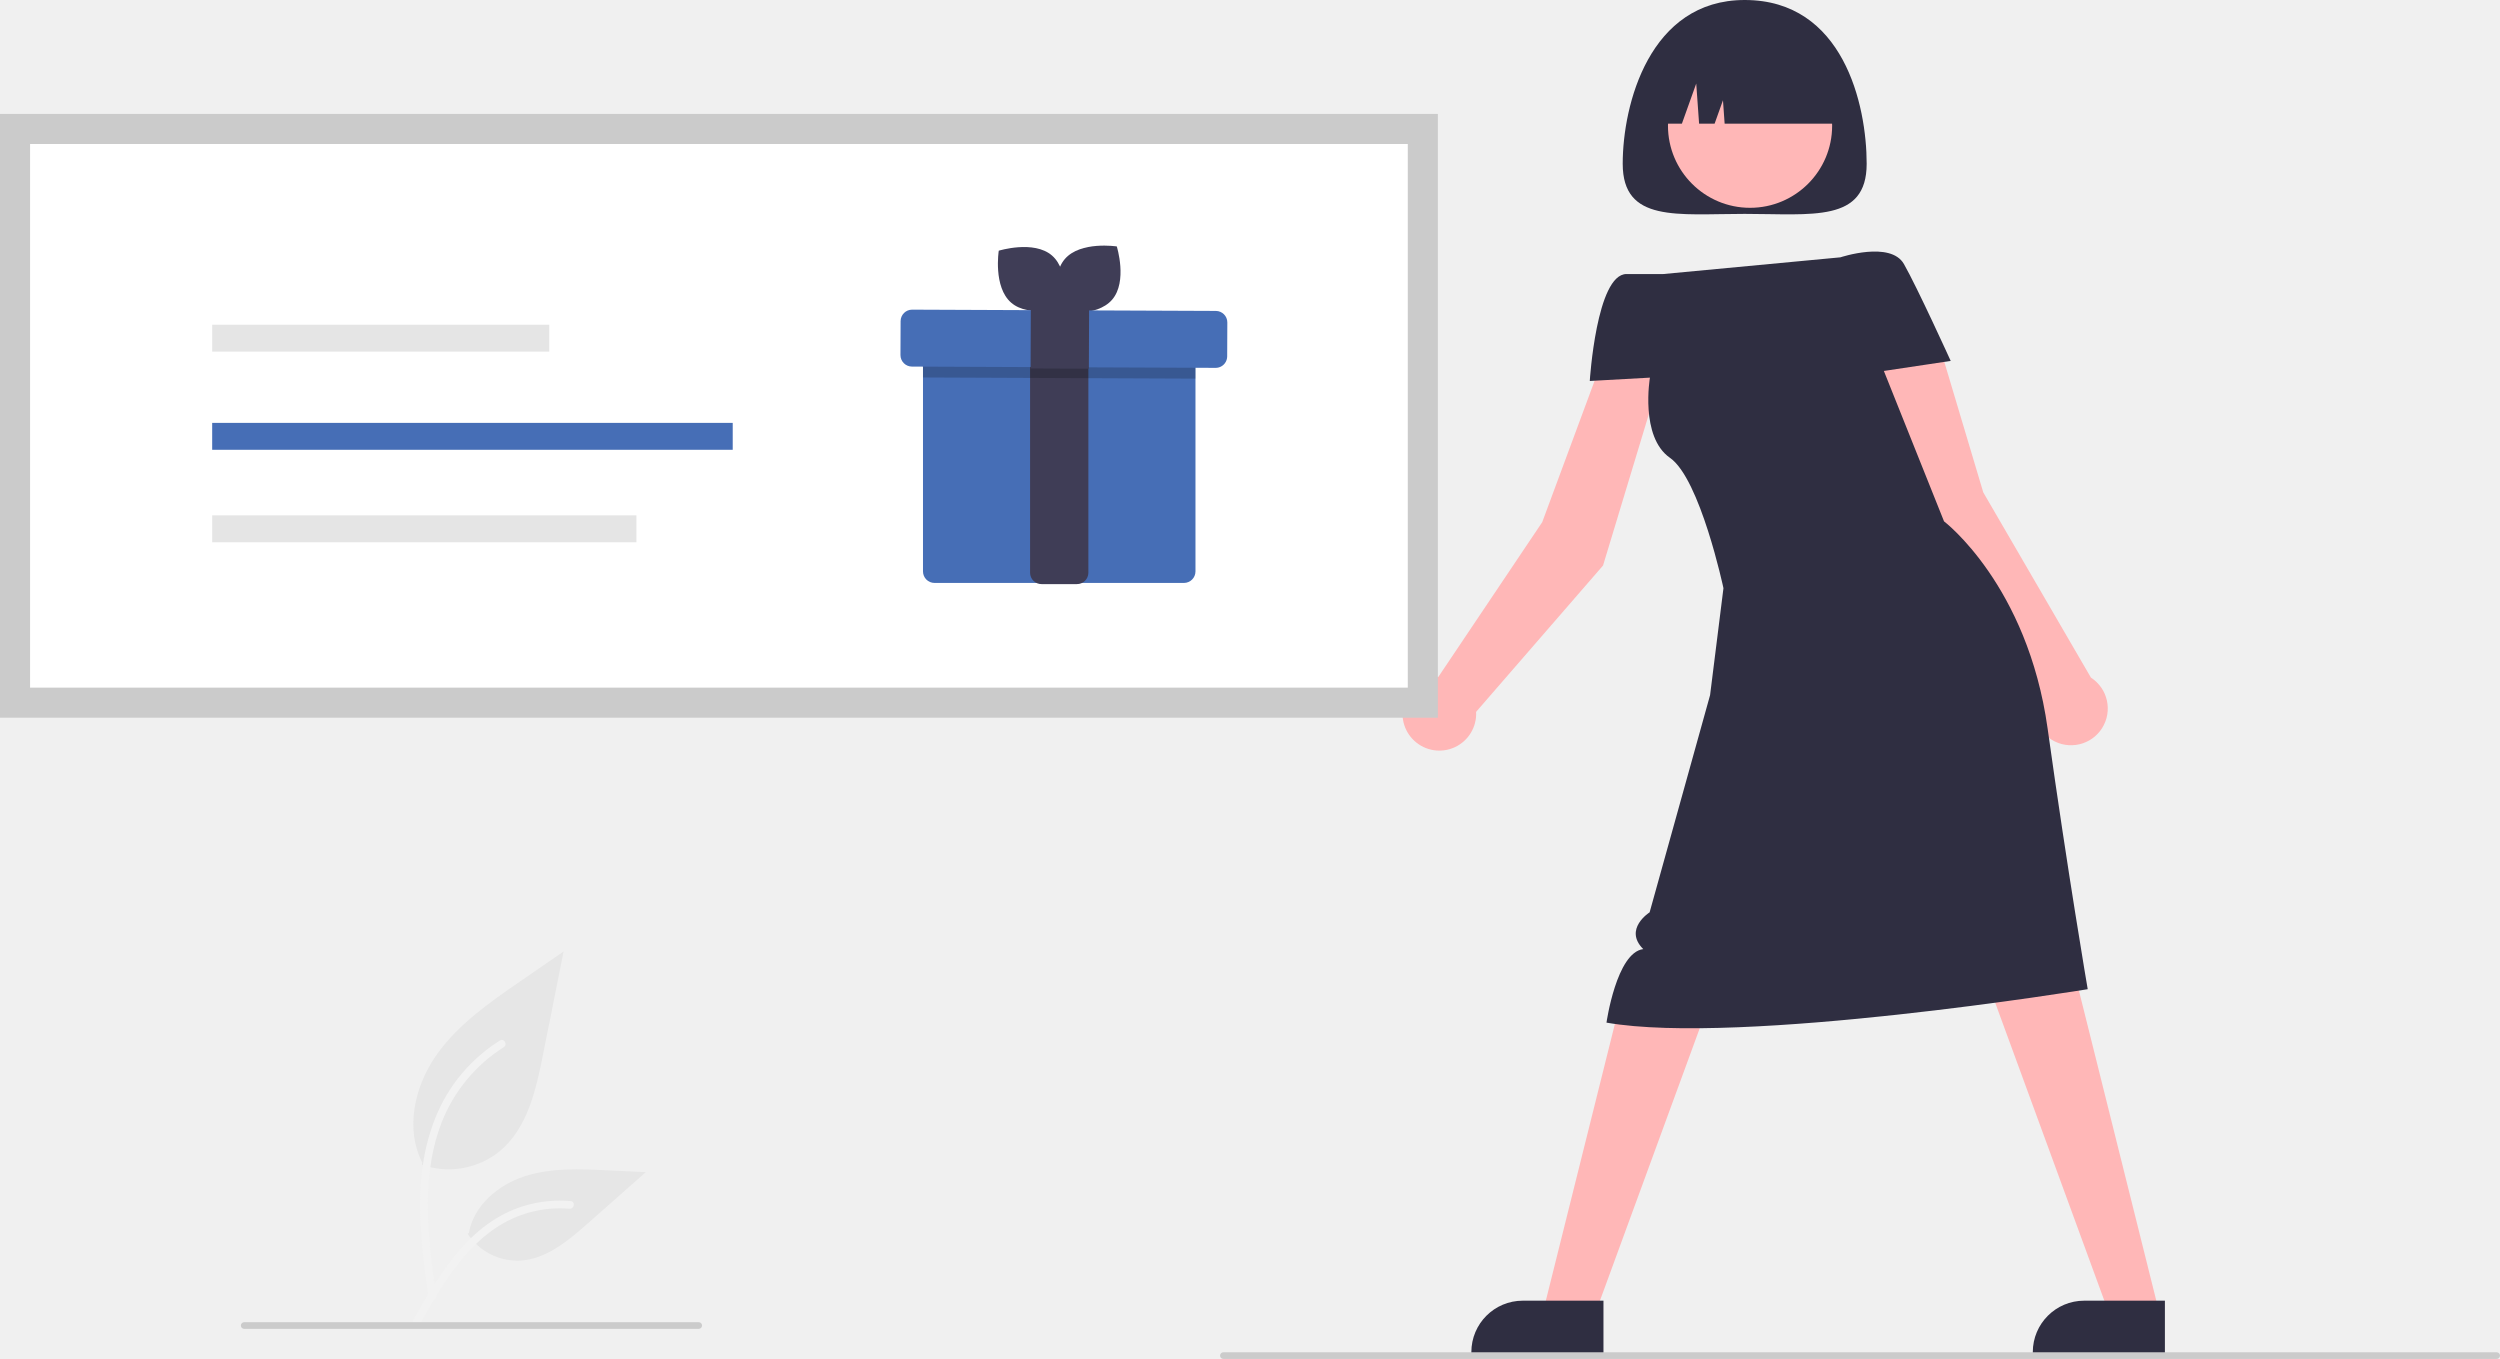
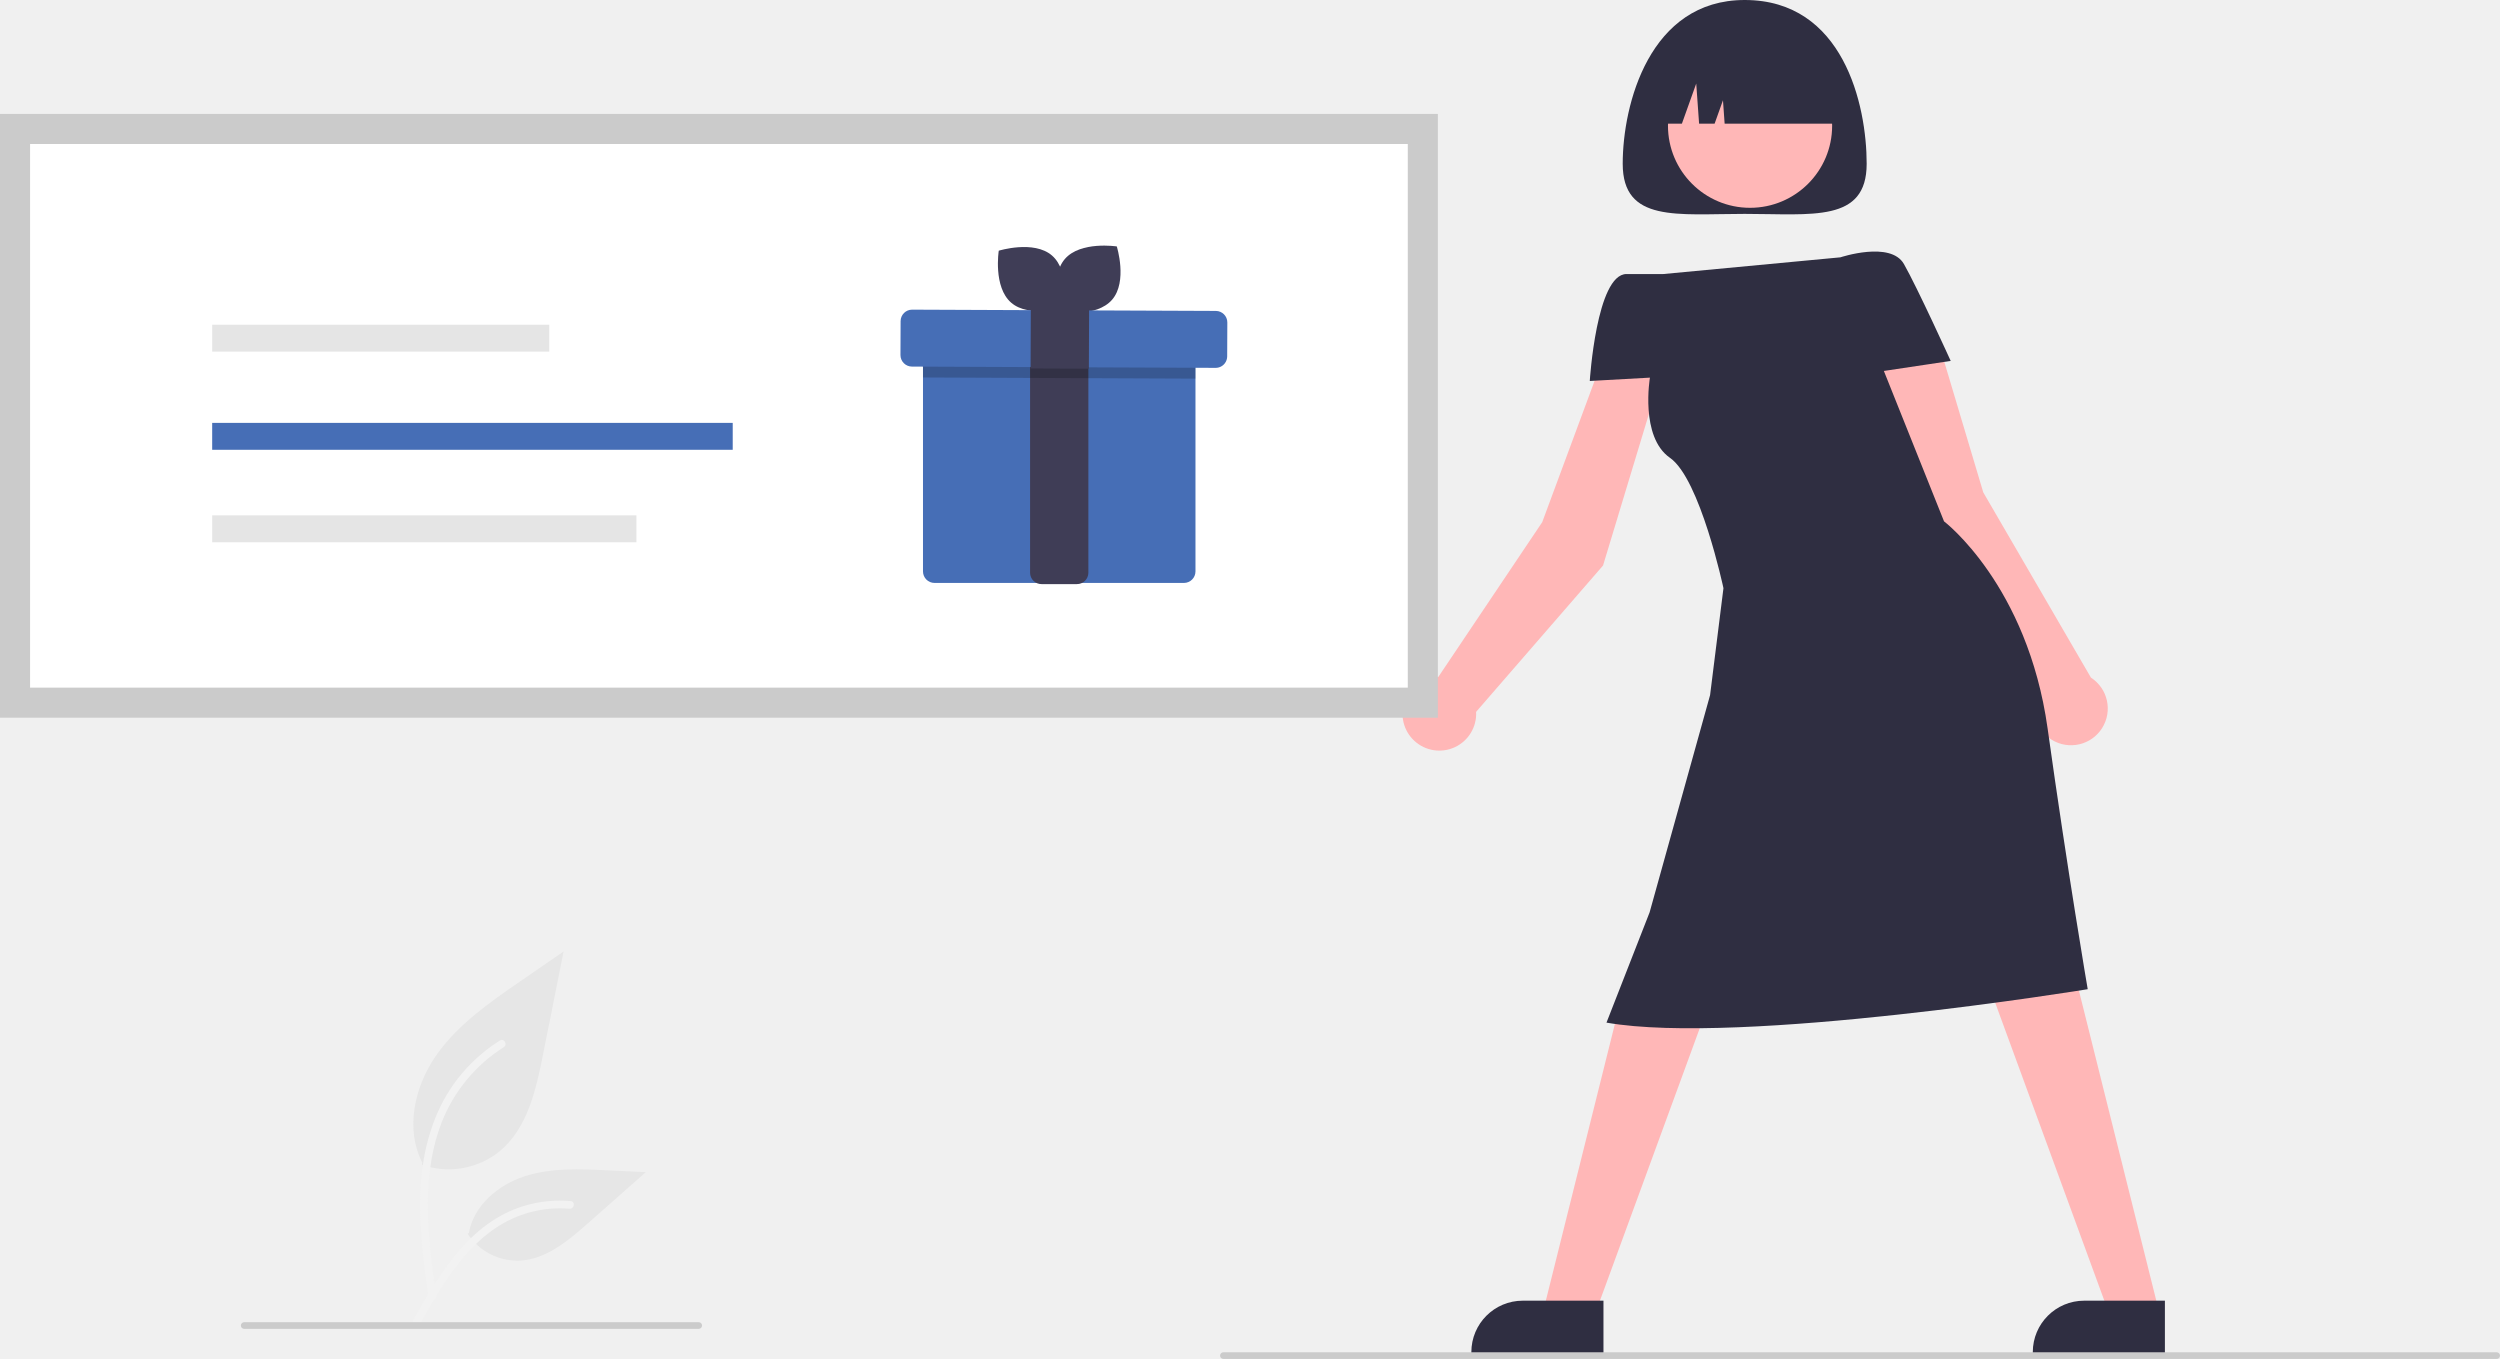
<svg xmlns="http://www.w3.org/2000/svg" id="a89ae42f-9dc0-4d5a-ac65-1fcb485d8244" data-name="Layer 1" width="748.075" height="406.64" viewBox="0 0 748.075 406.64">
  <path d="M723.49,356.927l-17.833-3.158-18.213,49.154-31.101,46.332a11.018,11.018,0,1,0,11.316,10.435l37.985-43.793Z" transform="translate(-225.9626 -246.6802)" fill="#ffb7b7" />
  <path d="M784.526,295.68c0,17.673-16.342,15-36.5,15s-36.5,2.673-36.5-15,7.982-49,36.5-49C777.526,246.68,784.526,278.007,784.526,295.68Z" transform="translate(-225.9626 -246.6802)" fill="#2f2e41" />
  <path d="M851.632,449.444l-32.212-55.417-15-50.228-18,2,14,60,35.858,47.181a10.995,10.995,0,1,0,15.354-3.536Z" transform="translate(-225.9626 -246.6802)" fill="#ffb7b7" />
  <polygon points="593.709 291 630.709 392 645.929 392 619.819 287.378 593.709 291" fill="#ffb7b7" />
  <polygon points="512.709 296.5 475.709 397.5 460.488 397.5 486.598 292.878 512.709 296.5" fill="#ffb7b7" />
-   <path d="M776.671,323.68s15-5,19,2,14,29,14,29l-20,3,18,45s25,19,31,62,12,78,12,78-104,17-144,10c0,0,3-21,11-22-6-6,1.906-11,1.906-11l18.094-65,4-32s-6.967-32.723-16-39-6-24-6-24l-18,1s2-32,11-32h11Z" transform="translate(-225.9626 -246.6802)" fill="#2f2e41" />
+   <path d="M776.671,323.68s15-5,19,2,14,29,14,29l-20,3,18,45s25,19,31,62,12,78,12,78-104,17-144,10l12.906-33,18.094-65,4-32s-6.967-32.723-16-39-6-24-6-24l-18,1s2-32,11-32h11Z" transform="translate(-225.9626 -246.6802)" fill="#2f2e41" />
  <path d="M873.767,651.77l-39.531-.001v-.5a15.387,15.387,0,0,1,15.386-15.386h.001l24.144.001Z" transform="translate(-225.9626 -246.6802)" fill="#2f2e41" />
  <path d="M705.767,651.77l-39.531-.001v-.5a15.387,15.387,0,0,1,15.386-15.386h.001l24.144.001Z" transform="translate(-225.9626 -246.6802)" fill="#2f2e41" />
  <circle cx="523.669" cy="37.622" r="24.561" fill="#ffb7b7" />
  <path d="M719.526,283.68v0H729.24l4.286-12,.857,12h4.643l2.5-7,.5,7h34.5v0a26,26,0,0,0-26-26h-5A26,26,0,0,0,719.526,283.68Z" transform="translate(-225.9626 -246.6802)" fill="#2f2e41" />
  <path d="M973.037,653.32h-381a1,1,0,0,1,0-2h381a1,1,0,1,1,0,2Z" transform="translate(-225.9626 -246.6802)" fill="#cbcbcb" />
  <rect id="b176a470-c9a0-4b19-a249-9749cef70ca2" data-name="Rectangle 75" y="34.091" width="430.252" height="180.671" fill="#cbcbcb" />
  <path d="M234.963,452.443h412.252V289.771h-412.252Z" transform="translate(-225.9626 -246.6802)" fill="#fff" />
  <path d="M583.685,348.298v69.368a3.456,3.456,0,0,1-3.448,3.448H505.596a3.456,3.456,0,0,1-3.448-3.448V348.298a3.45,3.45,0,0,1,3.448-3.448h74.641A3.45,3.45,0,0,1,583.685,348.298Z" transform="translate(-225.9626 -246.6802)" fill="#466eb6" />
  <path d="M548.189,421.463H537.642a3.408,3.408,0,0,1-3.448-3.359V346.147a3.408,3.408,0,0,1,3.448-3.359h10.547a3.408,3.408,0,0,1,3.448,3.359v71.957A3.408,3.408,0,0,1,548.189,421.463Z" transform="translate(-225.9626 -246.6802)" fill="#3f3d56" />
  <path d="M540.744,323.137c5.421,4.692,3.709,15.55,3.709,15.55s-10.5,3.251-15.921-1.441-3.709-15.55-3.709-15.55S535.323,318.445,540.744,323.137Z" transform="translate(-225.9626 -246.6802)" fill="#3f3d56" />
  <path d="M558.749,336.347c-4.675,5.435-15.538,3.758-15.538,3.758s-3.284-10.49,1.391-15.926,15.538-3.758,15.538-3.758S563.424,330.912,558.749,336.347Z" transform="translate(-225.9626 -246.6802)" fill="#3f3d56" />
  <path d="M583.685,348.298v11.679l-81.537-.345V348.298a3.45,3.45,0,0,1,3.448-3.448h74.641A3.45,3.45,0,0,1,583.685,348.298Z" transform="translate(-225.9626 -246.6802)" opacity="0.2" />
  <path d="M592.465,355.398a3.444,3.444,0,0,1-2.755,1.358l-90.867-.381a3.448,3.448,0,0,1-3.434-3.462h0l.043-10.142a3.447,3.447,0,0,1,3.462-3.433h.001l90.867.381a3.448,3.448,0,0,1,3.434,3.462h0l-.043,10.141A3.429,3.429,0,0,1,592.465,355.398Z" transform="translate(-225.9626 -246.6802)" fill="#466eb6" />
  <rect x="533.97" y="339.118" width="18.255" height="17.443" transform="translate(-32.87776 642.8585) rotate(-89.77043)" fill="#3f3d56" />
  <rect id="b0bfb71d-a32e-4f0c-b04f-06b3baf1791c" data-name="Rectangle 81" x="63.491" y="97.165" width="100.867" height="8.053" fill="#e5e5e5" />
  <rect id="a096be4f-2cf6-461f-ae56-f8547c16e35b" data-name="Rectangle 82" x="63.491" y="126.539" width="155.761" height="8.053" fill="#466eb6" />
  <rect id="be15e58f-5799-4307-babb-7d5595f0559e" data-name="Rectangle 83" x="63.491" y="154.212" width="126.942" height="8.053" fill="#e5e5e5" />
  <path id="bb7b29b1-743f-4814-99e1-7130c517fe83" data-name="Path 438" d="M352.195,595.21A24.215,24.215,0,0,0,375.578,591.091c8.19-6.874,10.758-18.196,12.847-28.682l6.18-31.017-12.938,8.908c-9.305,6.406-18.818,13.019-25.26,22.298s-9.252,21.947-4.078,31.988" transform="translate(-225.9626 -246.6802)" fill="#e6e6e6" />
  <path id="fed11345-5ecc-4699-9d2a-1ad58856fa3e" data-name="Path 439" d="M354.193,634.921c-1.628-11.864-3.304-23.881-2.159-35.872,1.015-10.649,4.264-21.049,10.878-29.579a49.206,49.206,0,0,1,12.625-11.44c1.262-.796,2.424,1.204,1.167,1.997A46.779,46.779,0,0,0,358.2,582.352c-4.029,10.246-4.675,21.416-3.982,32.3.419,6.582,1.311,13.121,2.206,19.653a1.198,1.198,0,0,1-.808,1.423,1.163,1.163,0,0,1-1.423-.808Z" transform="translate(-225.9626 -246.6802)" fill="#f2f2f2" />
  <path id="a3dbae8e-6ba7-4728-9f88-d2b4a8de2cb7" data-name="Path 442" d="M365.914,615.884a17.825,17.825,0,0,0,15.531,8.019c7.864-.373,14.418-5.86,20.317-11.07l17.452-15.409-11.55-.553c-8.306-.398-16.827-.771-24.738,1.793s-15.208,8.726-16.654,16.915" transform="translate(-225.9626 -246.6802)" fill="#e6e6e6" />
  <path id="b12c7aab-829f-433e-99e1-9b0624b941d5" data-name="Path 443" d="M349.59,641.74c7.84-13.871,16.932-29.288,33.181-34.216a37.026,37.026,0,0,1,13.955-1.441c1.482.128,1.112,2.412-.367,2.285a34.398,34.398,0,0,0-22.272,5.892c-6.28,4.275-11.17,10.218-15.308,16.519-2.535,3.861-4.806,7.884-7.076,11.903C350.978,643.967,348.856,643.04,349.59,641.74Z" transform="translate(-225.9626 -246.6802)" fill="#f2f2f2" />
  <path d="M435.037,644.32h-136a1,1,0,1,1,0-2h136a1,1,0,0,1,0,2Z" transform="translate(-225.9626 -246.6802)" fill="#cbcbcb" />
</svg>
